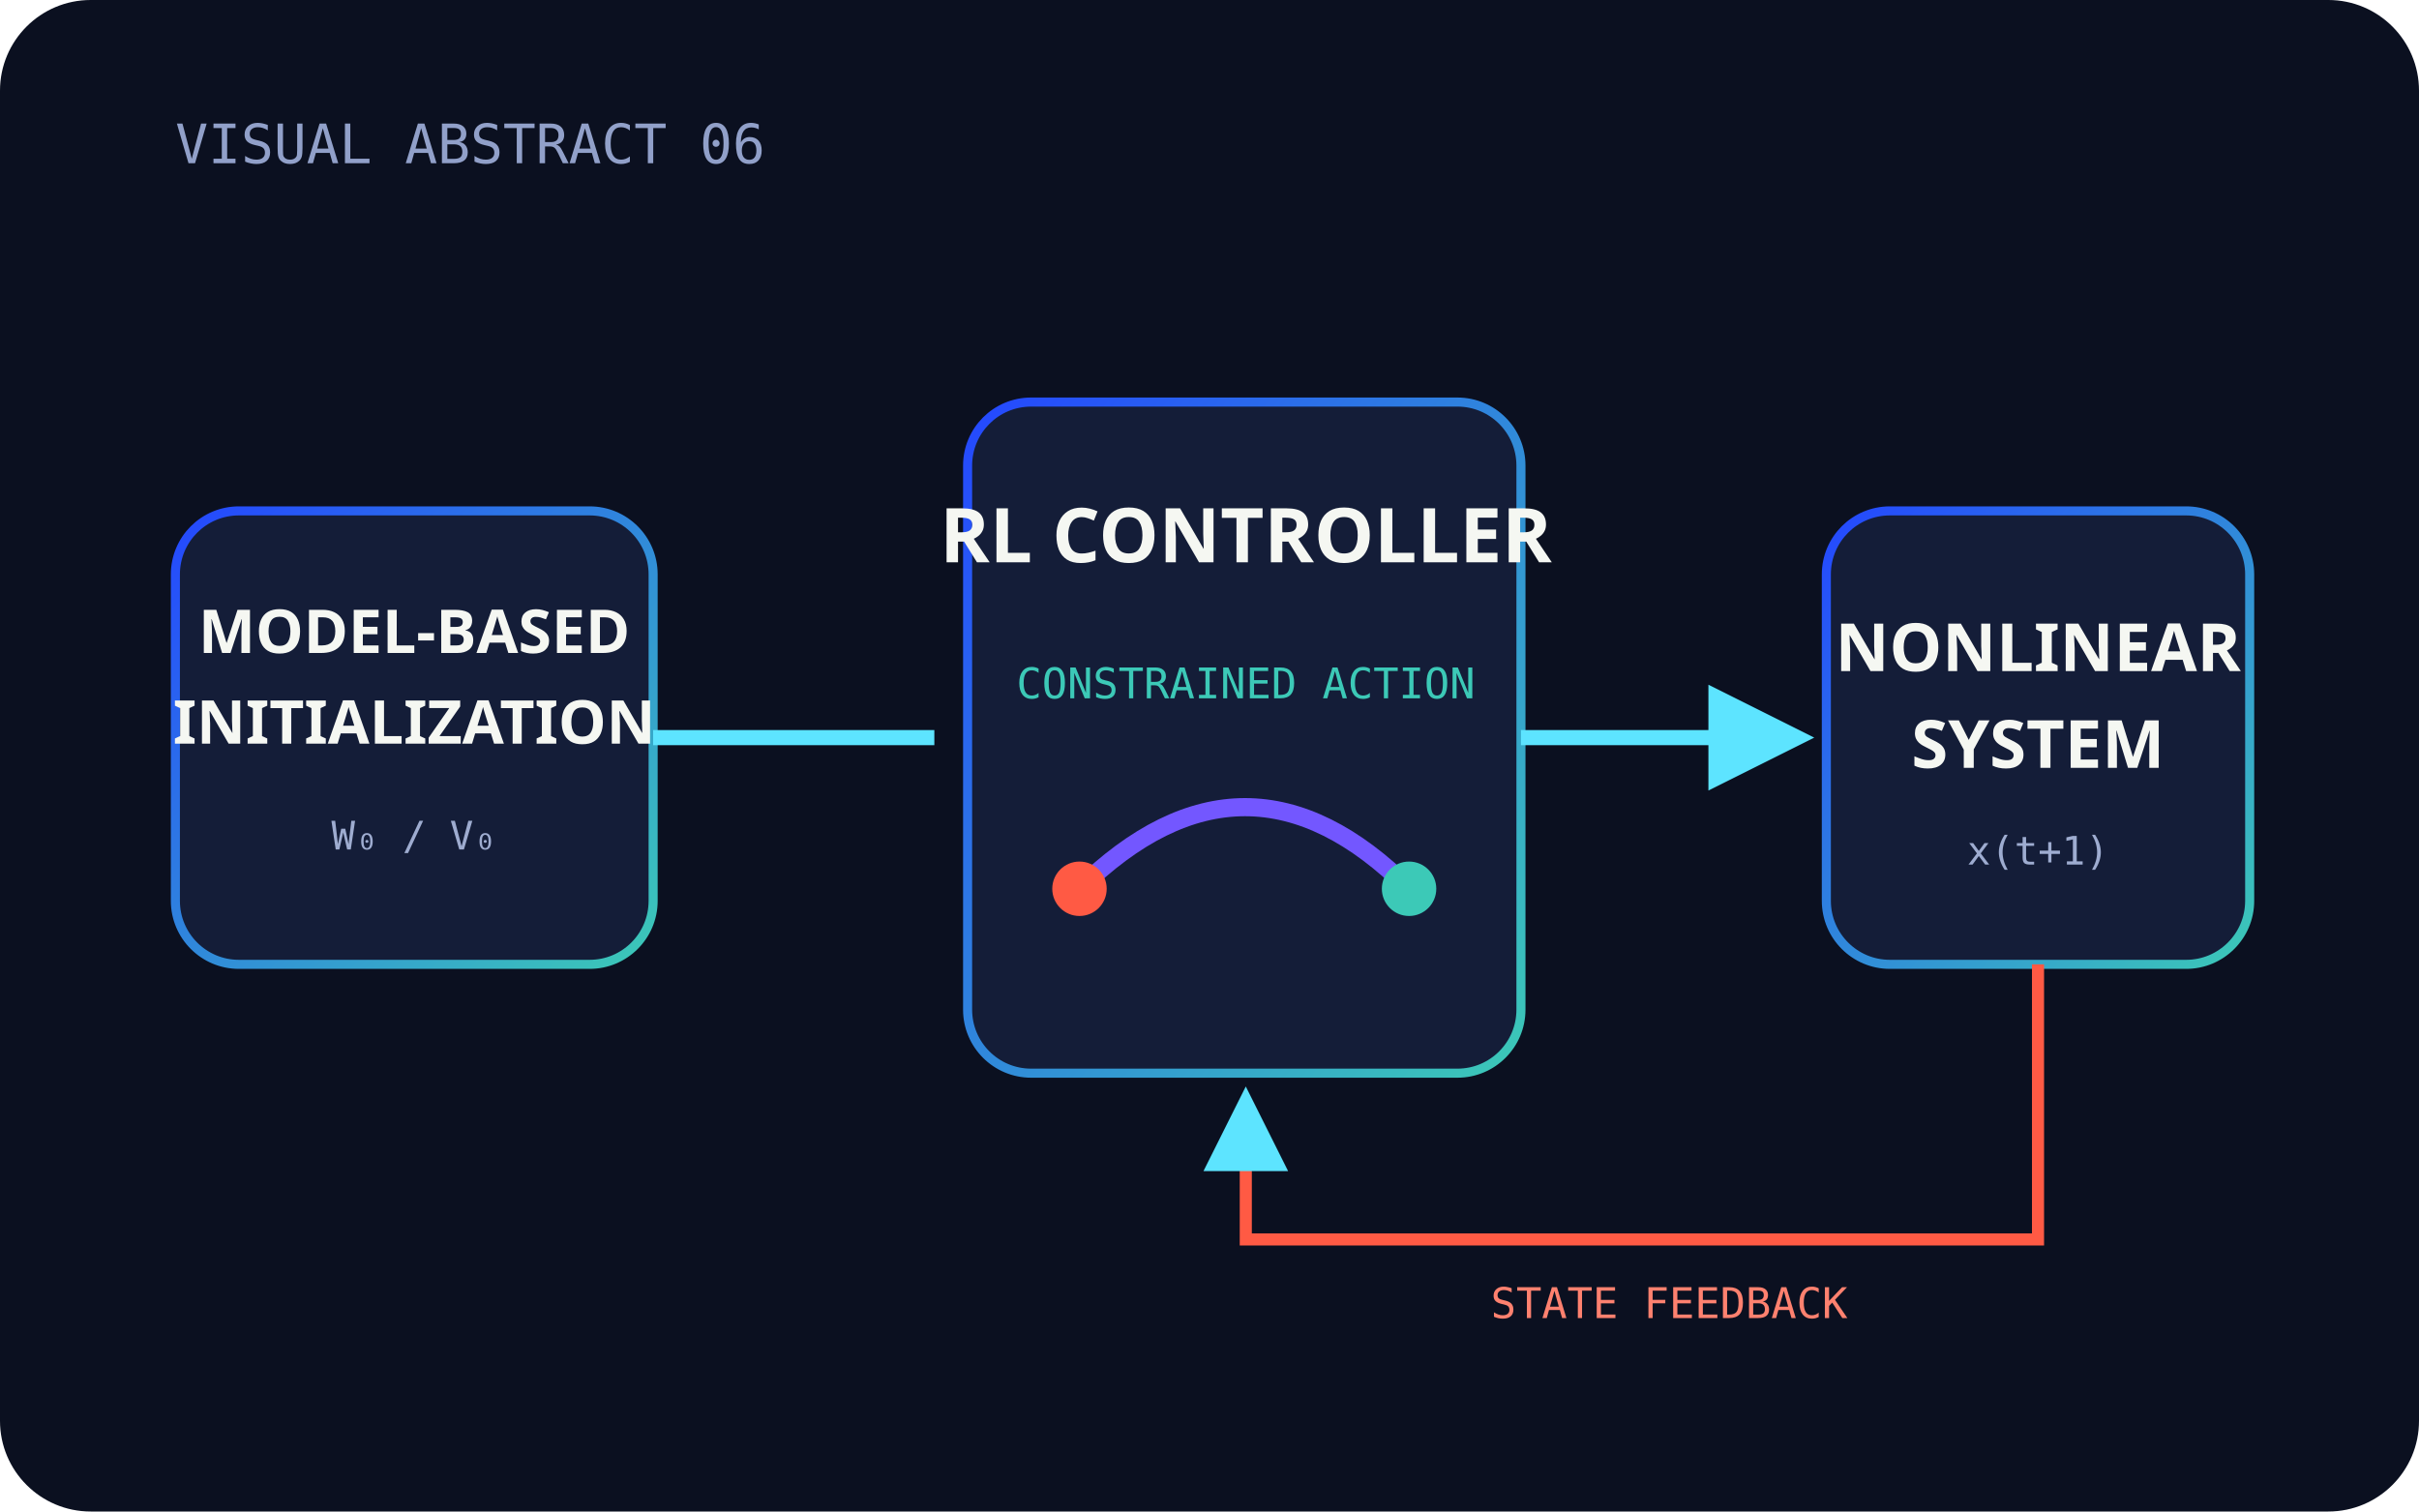
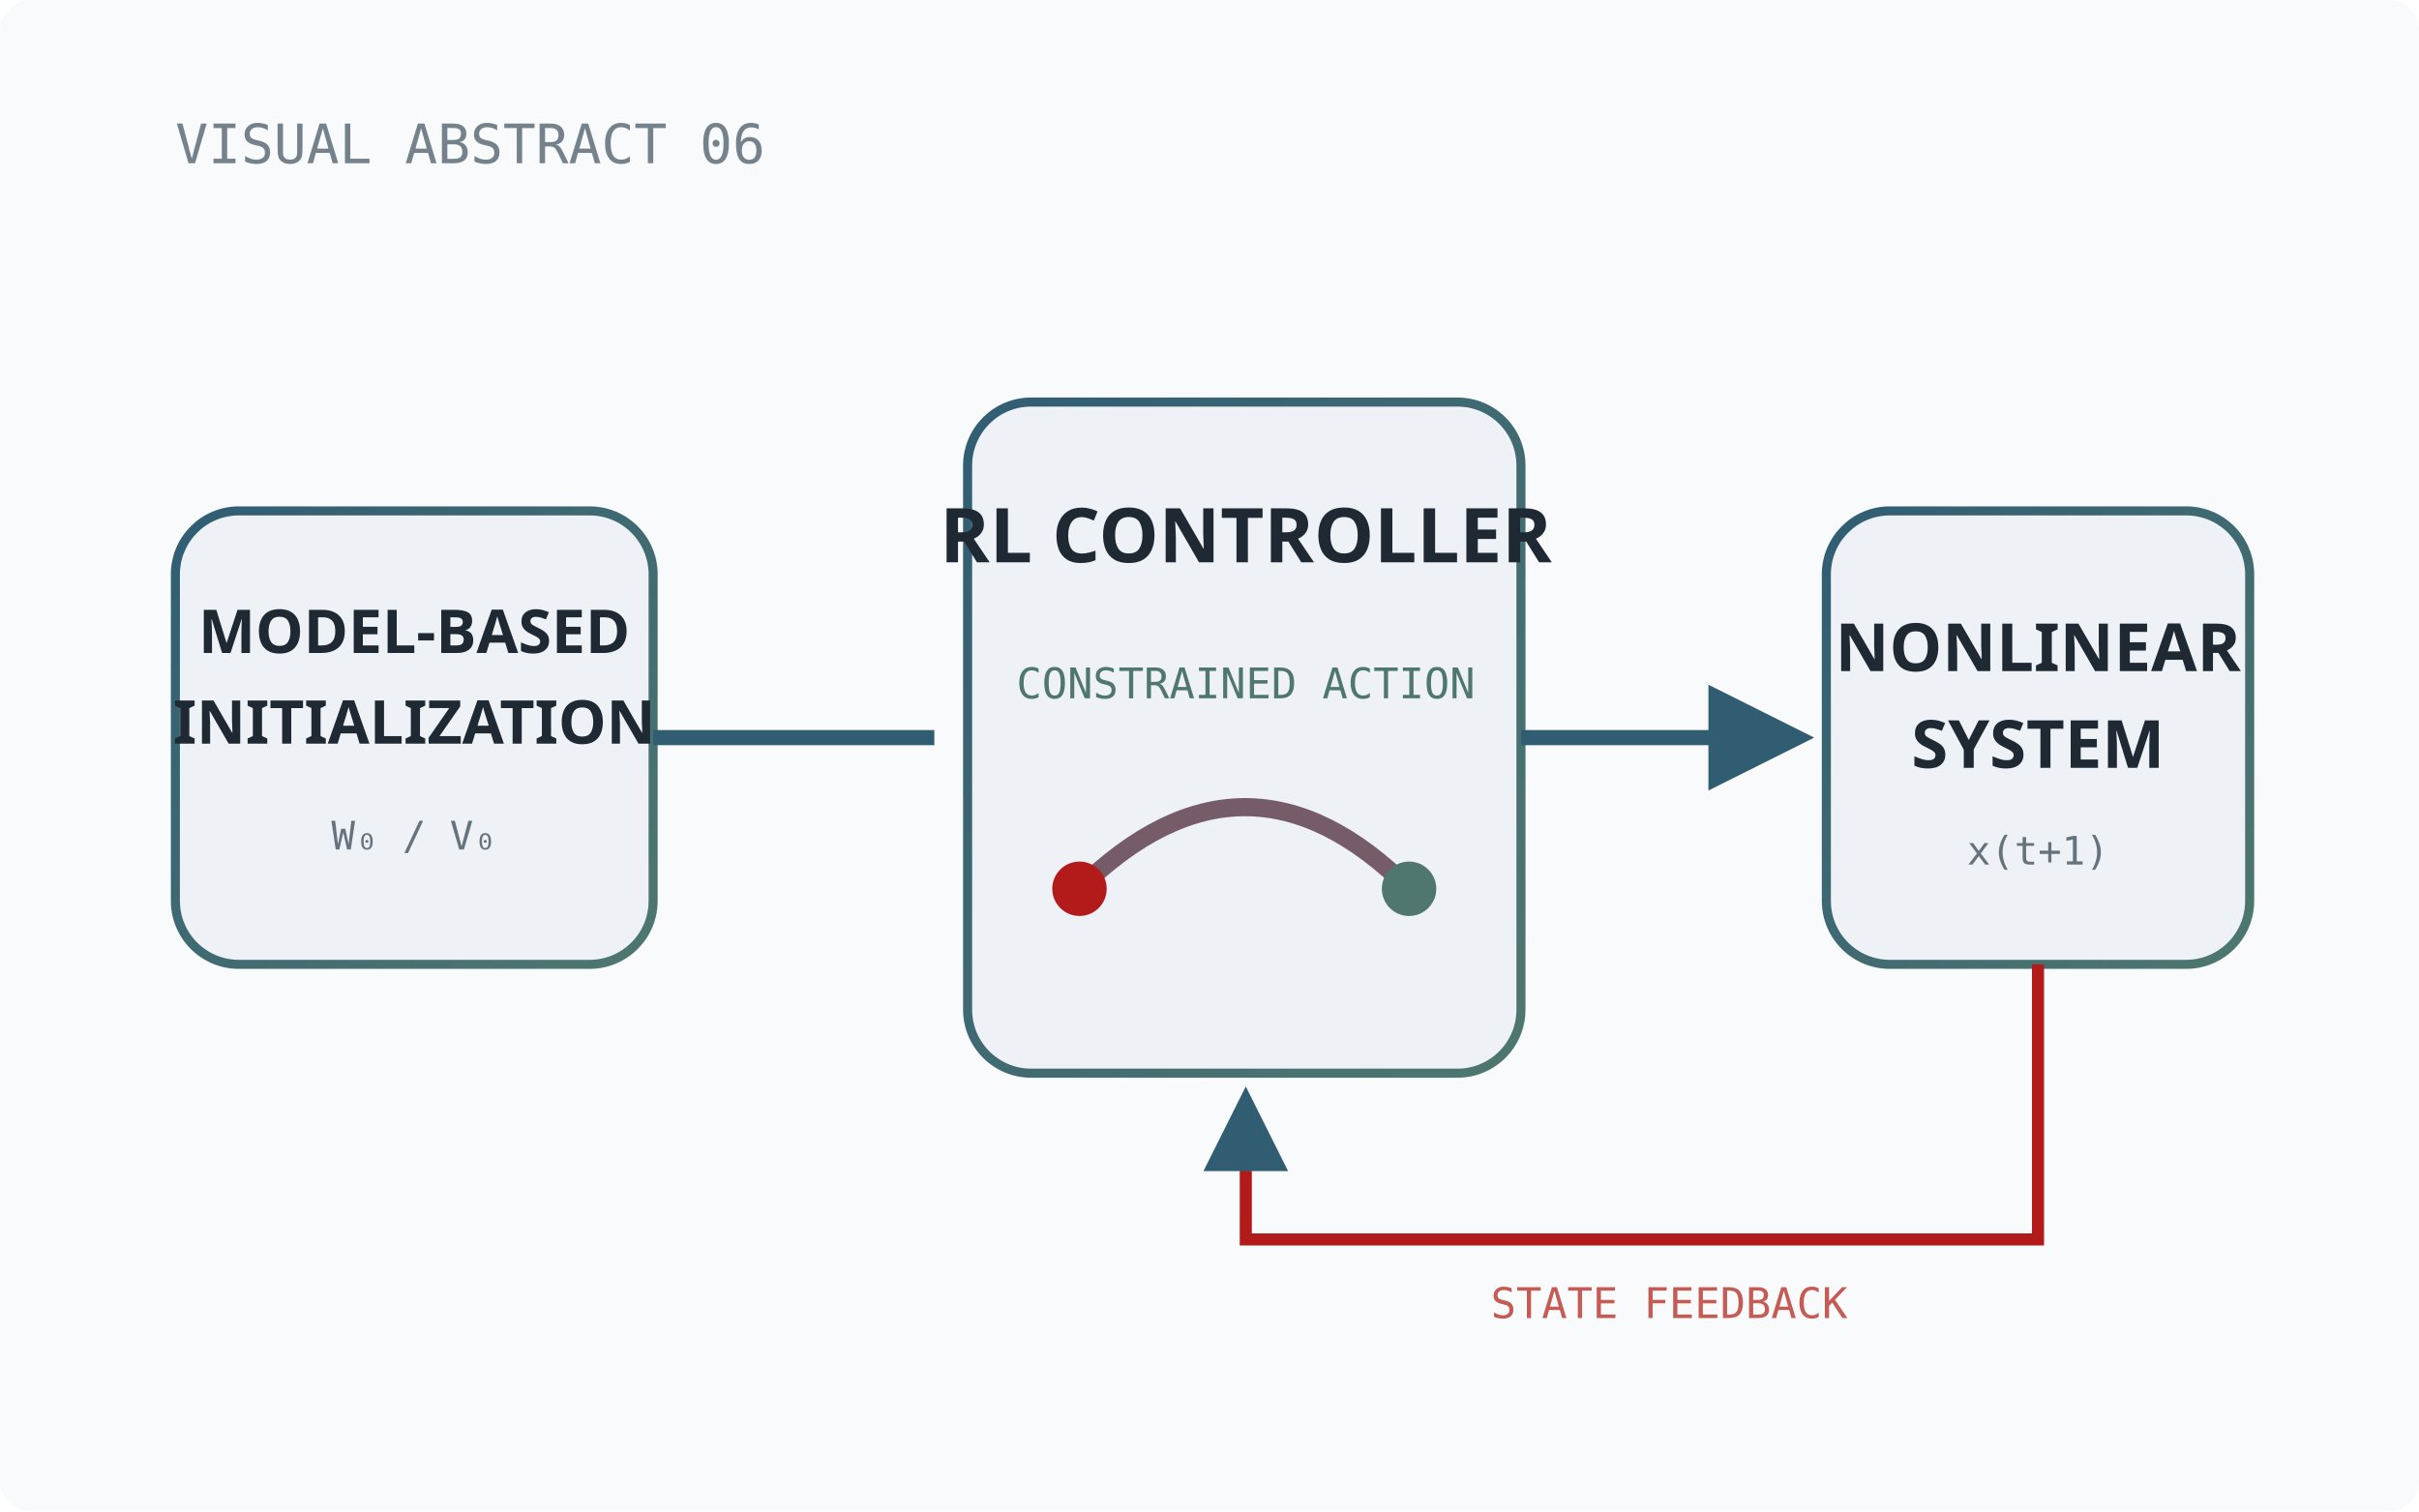
<svg xmlns="http://www.w3.org/2000/svg" viewBox="0 0 800 500" role="img" aria-labelledby="title desc">
  <defs>
    <linearGradient id="g" x1="0" y1="0" x2="1" y2="1">
-       <stop stop-color="#2447ff" />
-       <stop offset="1" stop-color="#3cc9b7" />
+       <stop stop-color="#315d73" />
+       <stop offset="1" stop-color="#4f7770" />
    </linearGradient>
    <marker id="a" viewBox="0 0 10 10" refX="8" refY="5" markerWidth="7" markerHeight="7" orient="auto">
-       <path d="M0 0L10 5L0 10Z" fill="#5de4ff" />
+       <path d="M0 0L10 5L0 10Z" fill="#315d73" />
    </marker>
  </defs>
-   <rect width="800" height="500" rx="30" fill="#0b1020" />
-   <text x="58" y="54" fill="#91a0c9" font-family="monospace" font-size="18">VISUAL ABSTRACT 06</text>
-   <g fill="#141d38" stroke="url(#g)" stroke-width="3">
+   <rect width="800" height="500" rx="10" fill="#f8fafc" />
+   <text x="58" y="54" fill="#75828c" font-family="monospace" font-size="18">VISUAL ABSTRACT 06</text>
+   <g fill="#eef2f6" stroke="url(#g)" stroke-width="3">
    <rect x="58" y="169" width="158" height="150" rx="21" />
    <rect x="320" y="133" width="183" height="222" rx="21" />
    <rect x="604" y="169" width="140" height="150" rx="21" />
  </g>
-   <text x="137" y="216" text-anchor="middle" fill="#f5f7f2" font-family="sans-serif" font-size="20" font-weight="700">MODEL-BASED</text>
-   <text x="137" y="246" text-anchor="middle" fill="#f5f7f2" font-family="sans-serif" font-size="20" font-weight="700">INITIALIZATION</text>
-   <text x="137" y="281" text-anchor="middle" fill="#9eacd0" font-family="monospace" font-size="13">W₀ / V₀</text>
-   <text x="412" y="186" text-anchor="middle" fill="#f5f7f2" font-family="sans-serif" font-size="25" font-weight="700">RL CONTROLLER</text>
-   <text x="412" y="231" text-anchor="middle" fill="#3cc9b7" font-family="monospace" font-size="14">CONSTRAINED ACTION</text>
-   <path d="M357 294 Q412 240 466 294" fill="none" stroke="#7357ff" stroke-width="6" />
-   <circle cx="357" cy="294" r="9" fill="#ff5a44" />
-   <circle cx="466" cy="294" r="9" fill="#3cc9b7" />
-   <text x="674" y="222" text-anchor="middle" fill="#f5f7f2" font-family="sans-serif" font-size="22" font-weight="700">NONLINEAR</text>
-   <text x="674" y="254" text-anchor="middle" fill="#f5f7f2" font-family="sans-serif" font-size="22" font-weight="700">SYSTEM</text>
-   <text x="674" y="286" text-anchor="middle" fill="#9eacd0" font-family="monospace" font-size="13">x(t+1)</text>
-   <path d="M216 244H309M503 244H593" stroke="#5de4ff" stroke-width="5" marker-end="url(#a)" />
-   <path d="M674 319V410H412V365" fill="none" stroke="#ff5a44" stroke-width="4" marker-end="url(#a)" />
-   <text x="493" y="436" fill="#ff816f" font-family="monospace" font-size="14">STATE FEEDBACK</text>
+   <text x="137" y="216" text-anchor="middle" fill="#1f2933" font-family="sans-serif" font-size="20" font-weight="700">MODEL-BASED</text>
+   <text x="137" y="246" text-anchor="middle" fill="#1f2933" font-family="sans-serif" font-size="20" font-weight="700">INITIALIZATION</text>
+   <text x="137" y="281" text-anchor="middle" fill="#66737d" font-family="monospace" font-size="13">W₀ / V₀</text>
+   <text x="412" y="186" text-anchor="middle" fill="#1f2933" font-family="sans-serif" font-size="25" font-weight="700">RL CONTROLLER</text>
+   <text x="412" y="231" text-anchor="middle" fill="#4f7770" font-family="monospace" font-size="14">CONSTRAINED ACTION</text>
+   <path d="M357 294 Q412 240 466 294" fill="none" stroke="#765b69" stroke-width="6" />
+   <circle cx="357" cy="294" r="9" fill="#b31b1b" />
+   <circle cx="466" cy="294" r="9" fill="#4f7770" />
+   <text x="674" y="222" text-anchor="middle" fill="#1f2933" font-family="sans-serif" font-size="22" font-weight="700">NONLINEAR</text>
+   <text x="674" y="254" text-anchor="middle" fill="#1f2933" font-family="sans-serif" font-size="22" font-weight="700">SYSTEM</text>
+   <text x="674" y="286" text-anchor="middle" fill="#66737d" font-family="monospace" font-size="13">x(t+1)</text>
+   <path d="M216 244H309M503 244H593" stroke="#315d73" stroke-width="5" marker-end="url(#a)" />
+   <path d="M674 319V410H412V365" fill="none" stroke="#b31b1b" stroke-width="4" marker-end="url(#a)" />
+   <text x="493" y="436" fill="#c45c55" font-family="monospace" font-size="14">STATE FEEDBACK</text>
</svg>
